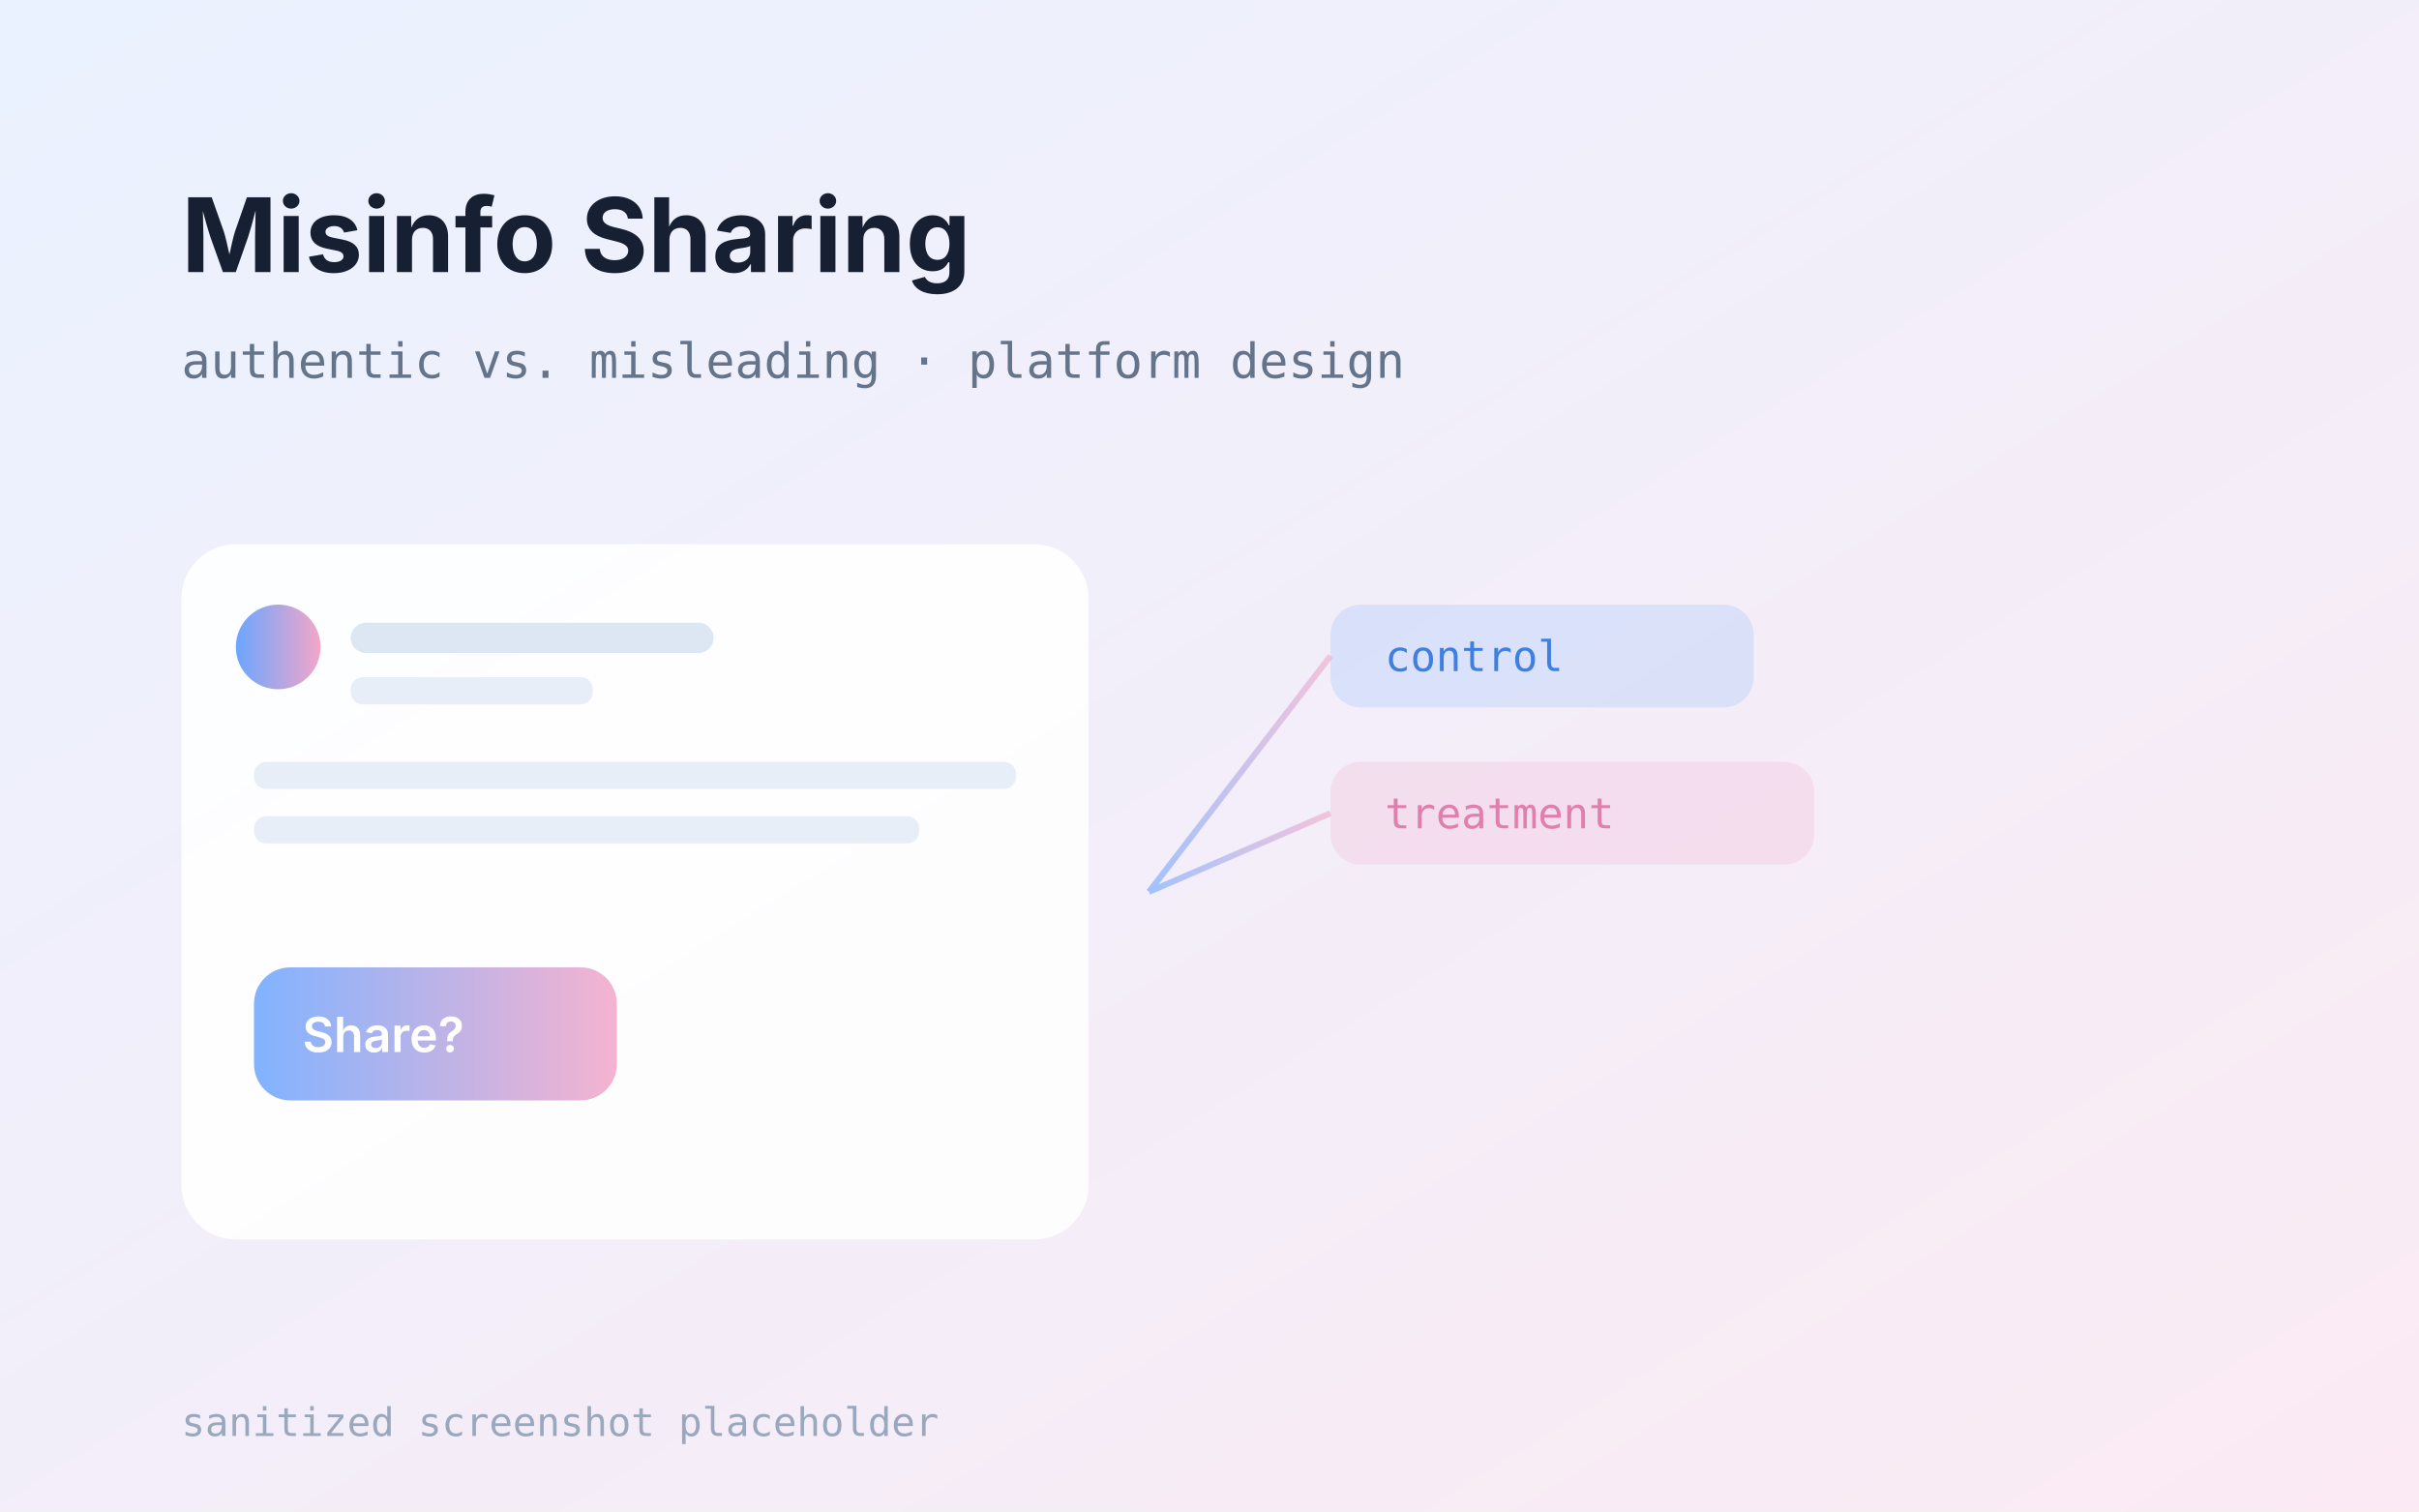
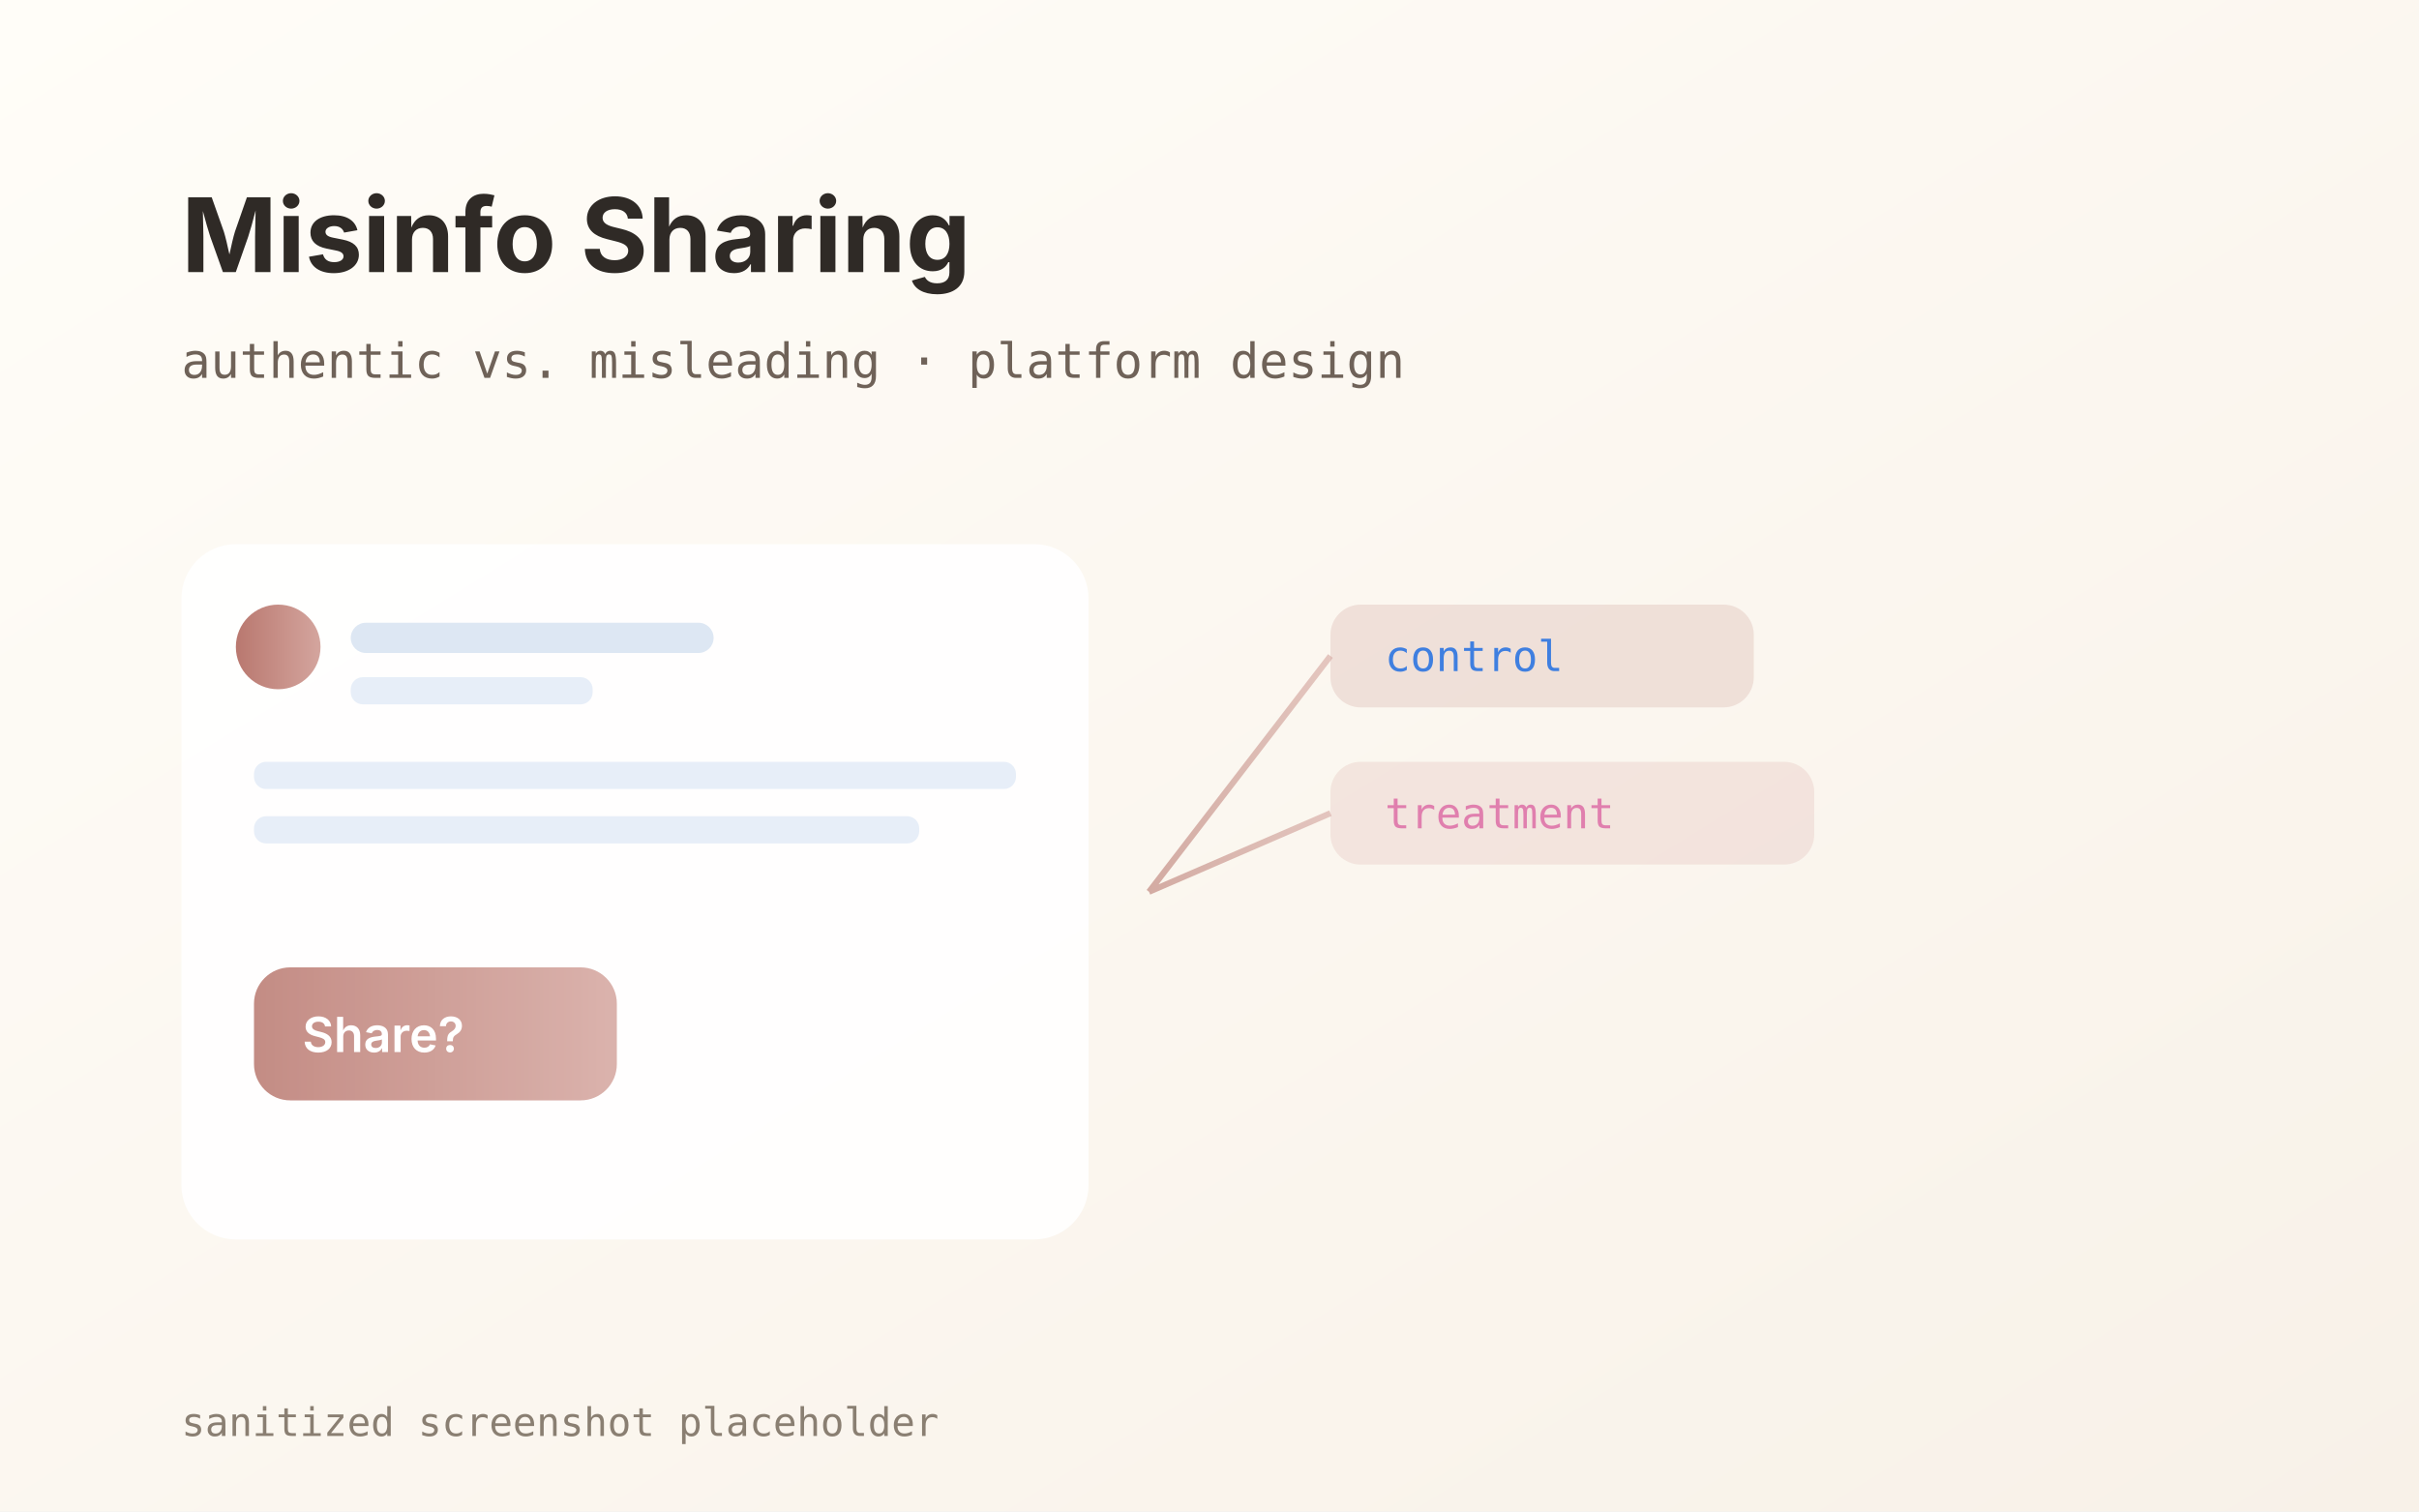
<svg xmlns="http://www.w3.org/2000/svg" viewBox="0 0 800 500" width="800" height="500" role="img" aria-label="Misinformation sharing study placeholder">
  <defs>
    <linearGradient id="bg" x1="0" y1="0" x2="1" y2="1">
-       <stop offset="0" stop-color="#EAF2FF" />
-       <stop offset="1" stop-color="#FBEAF3" />
+       <stop offset="0" stop-color="#FFFDF8" />
+       <stop offset="1" stop-color="#F8F1E8" />
    </linearGradient>
    <linearGradient id="ac" x1="0" y1="0" x2="1" y2="0">
-       <stop offset="0" stop-color="#6BA6FF" />
-       <stop offset="1" stop-color="#F3A6C8" />
+       <stop offset="0" stop-color="#B9786F" />
+       <stop offset="1" stop-color="#D4A59E" />
    </linearGradient>
  </defs>
  <rect width="800" height="500" fill="url(#bg)" />
  <g font-family="Inter, sans-serif">
    <rect x="60" y="180" rx="18" width="300" height="230" fill="#ffffff" opacity="0.9" />
    <circle cx="92" cy="214" r="14" fill="url(#ac)" />
    <rect x="116" y="206" width="120" height="10" rx="5" fill="#DDE7F3" />
    <rect x="116" y="224" width="80" height="9" rx="4" fill="#E7EEF8" />
    <rect x="84" y="252" width="252" height="9" rx="4" fill="#E7EEF8" />
    <rect x="84" y="270" width="220" height="9" rx="4" fill="#E7EEF8" />
    <rect x="84" y="320" width="120" height="44" rx="12" fill="url(#ac)" opacity="0.85" />
    <text x="100" y="348" font-size="16" font-weight="600" fill="#ffffff">Share?</text>
  </g>
  <g font-family="IBM Plex Mono, monospace">
-     <rect x="440" y="200" width="140" height="34" rx="10" fill="#6BA6FF" opacity="0.18" />
+     <rect x="440" y="200" width="140" height="34" rx="10" fill="#B9786F" opacity="0.18" />
    <text x="458" y="222" font-size="14" fill="#3F7FE0">control</text>
-     <rect x="440" y="252" width="160" height="34" rx="10" fill="#F3A6C8" opacity="0.22" />
+     <rect x="440" y="252" width="160" height="34" rx="10" fill="#D4A59E" opacity="0.22" />
    <text x="458" y="274" font-size="14" fill="#E07FAE">treatment</text>
    <path d="M380 295 L440 217 M380 295 L440 269" stroke="url(#ac)" stroke-width="2" fill="none" opacity="0.6" />
  </g>
-   <text x="60" y="90" font-family="Inter, sans-serif" font-size="34" font-weight="700" fill="#172033">Misinfo Sharing</text>
-   <text x="60" y="125" font-family="IBM Plex Mono, monospace" font-size="16" fill="#64748B">authentic vs. misleading · platform design</text>
-   <text x="60" y="475" font-family="IBM Plex Mono, monospace" font-size="13" fill="#9AA8BD">sanitized screenshot placeholder</text>
+   <text x="60" y="90" font-family="Inter, sans-serif" font-size="34" font-weight="700" fill="#2F2A26">Misinfo Sharing</text>
+   <text x="60" y="125" font-family="IBM Plex Mono, monospace" font-size="16" fill="#6F6258">authentic vs. misleading · platform design</text>
+   <text x="60" y="475" font-family="IBM Plex Mono, monospace" font-size="13" fill="#8A7F72">sanitized screenshot placeholder</text>
</svg>
